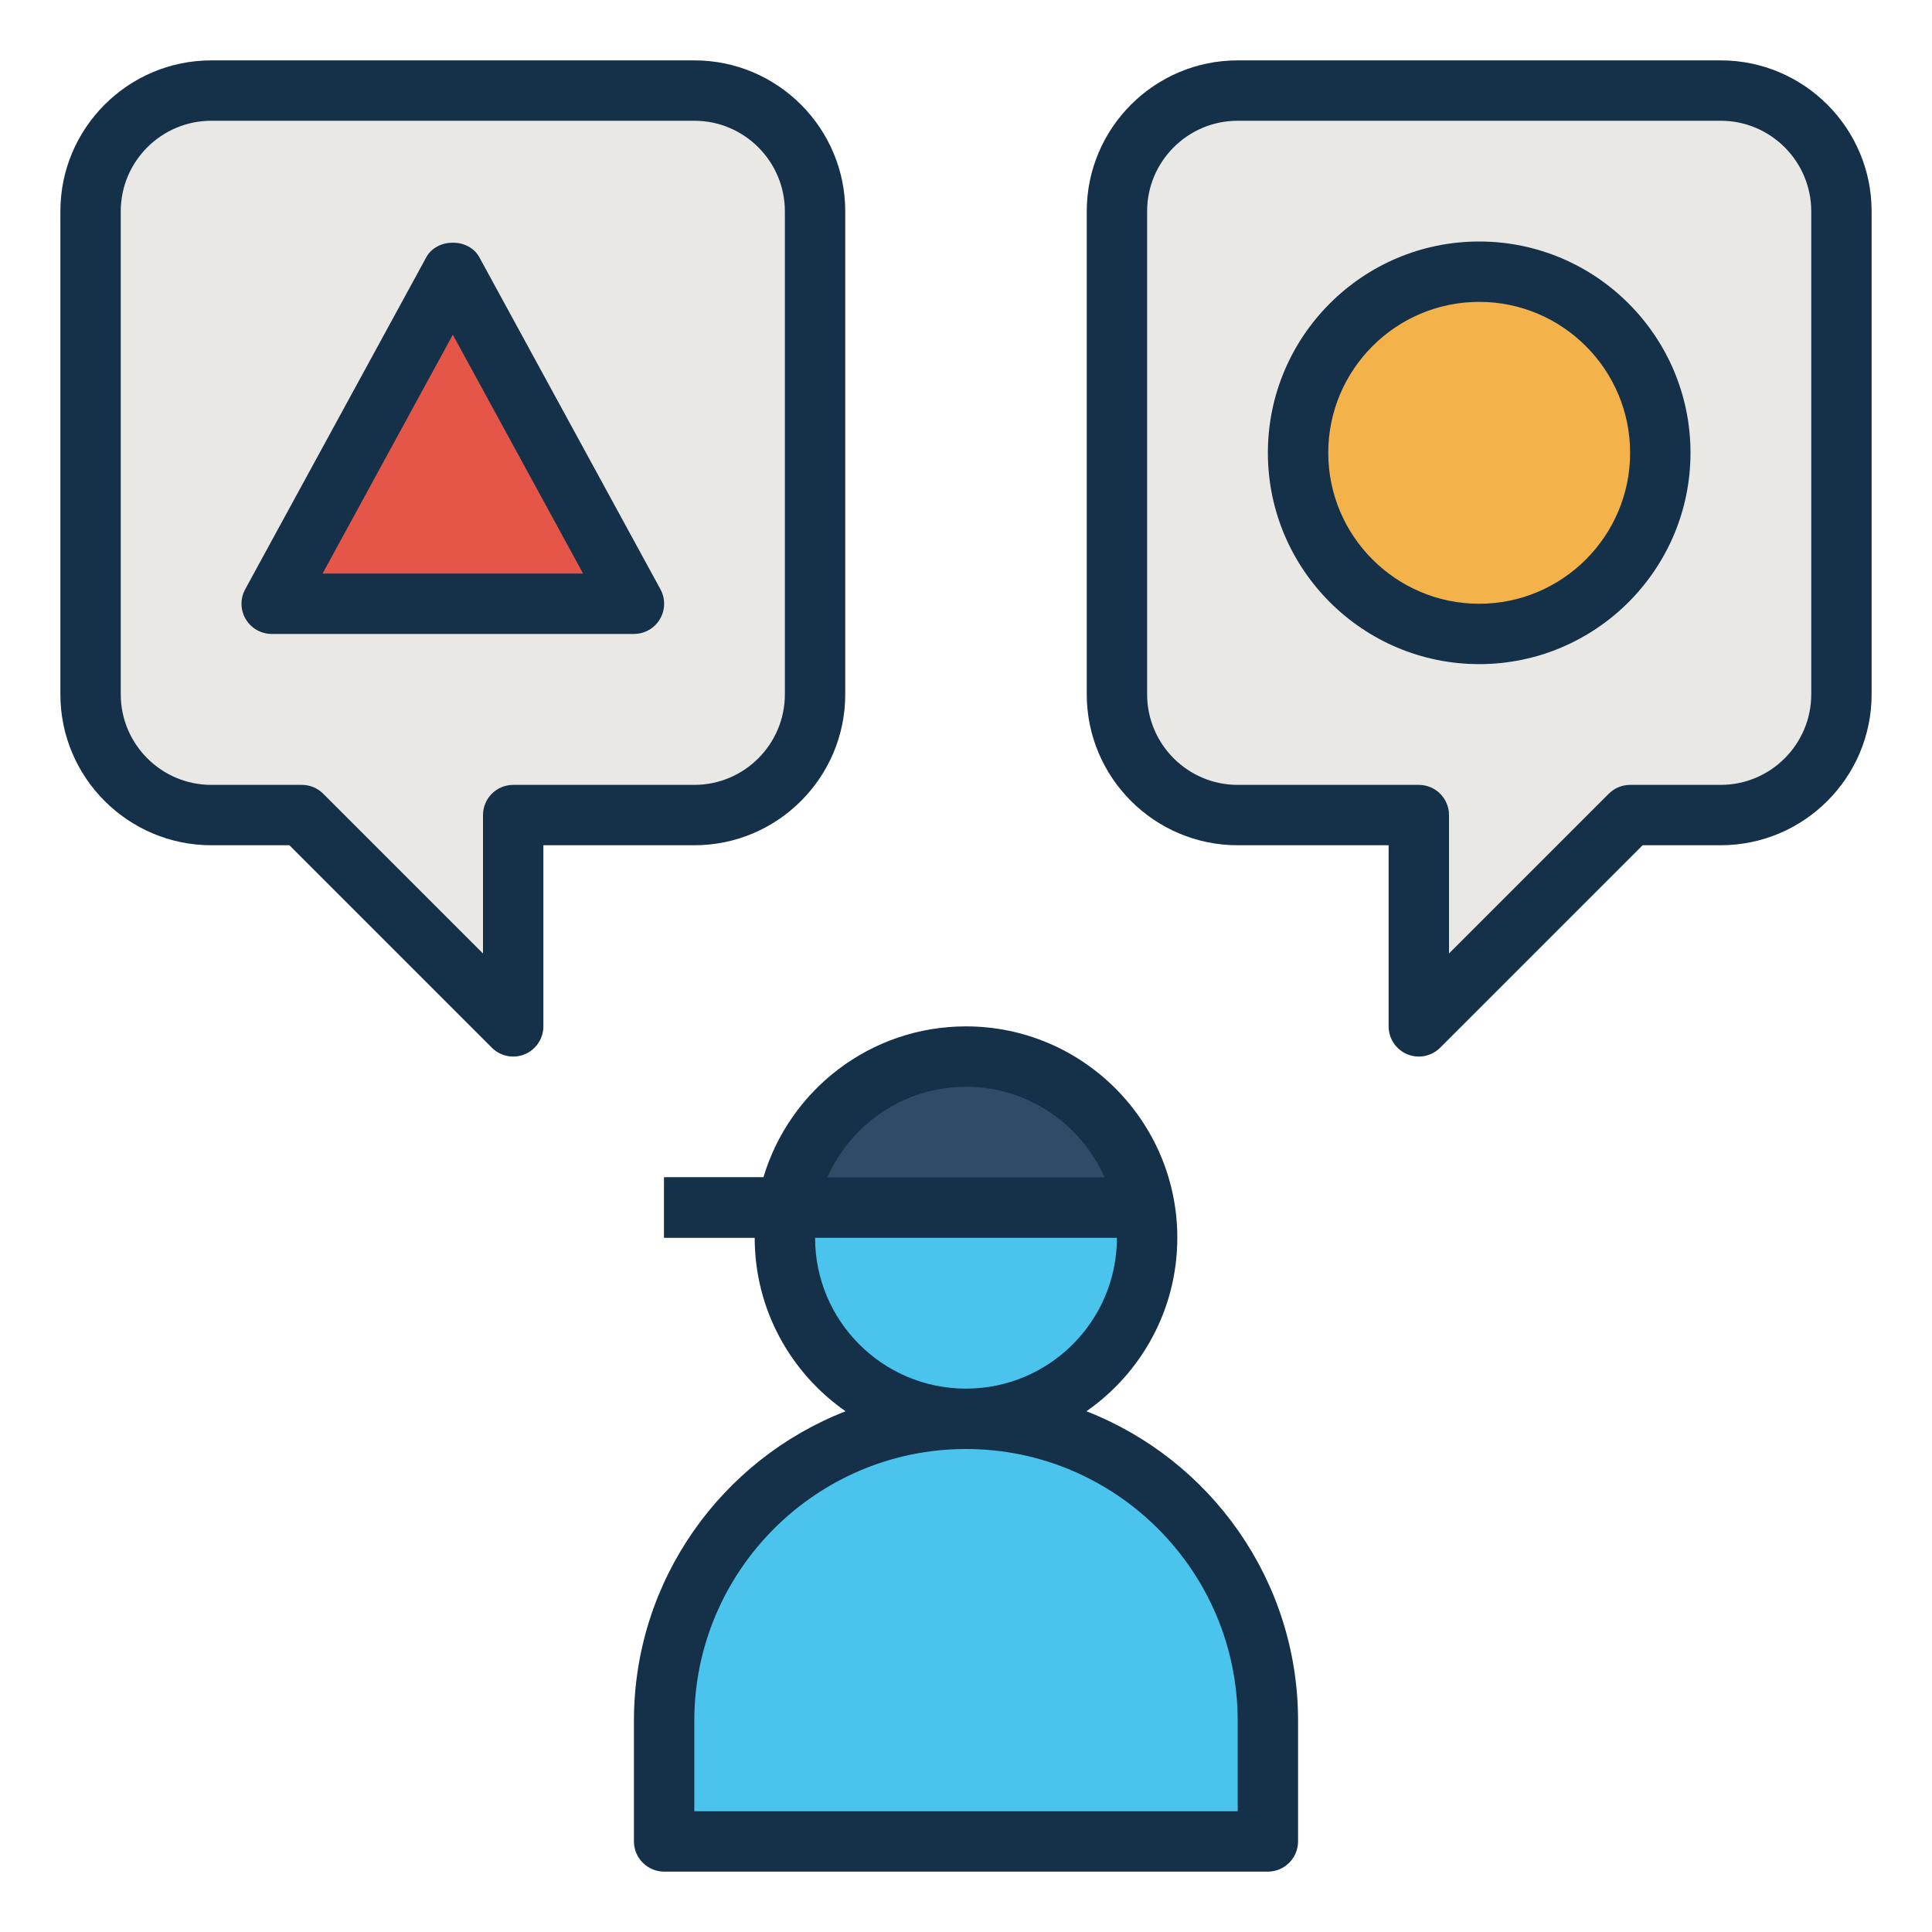
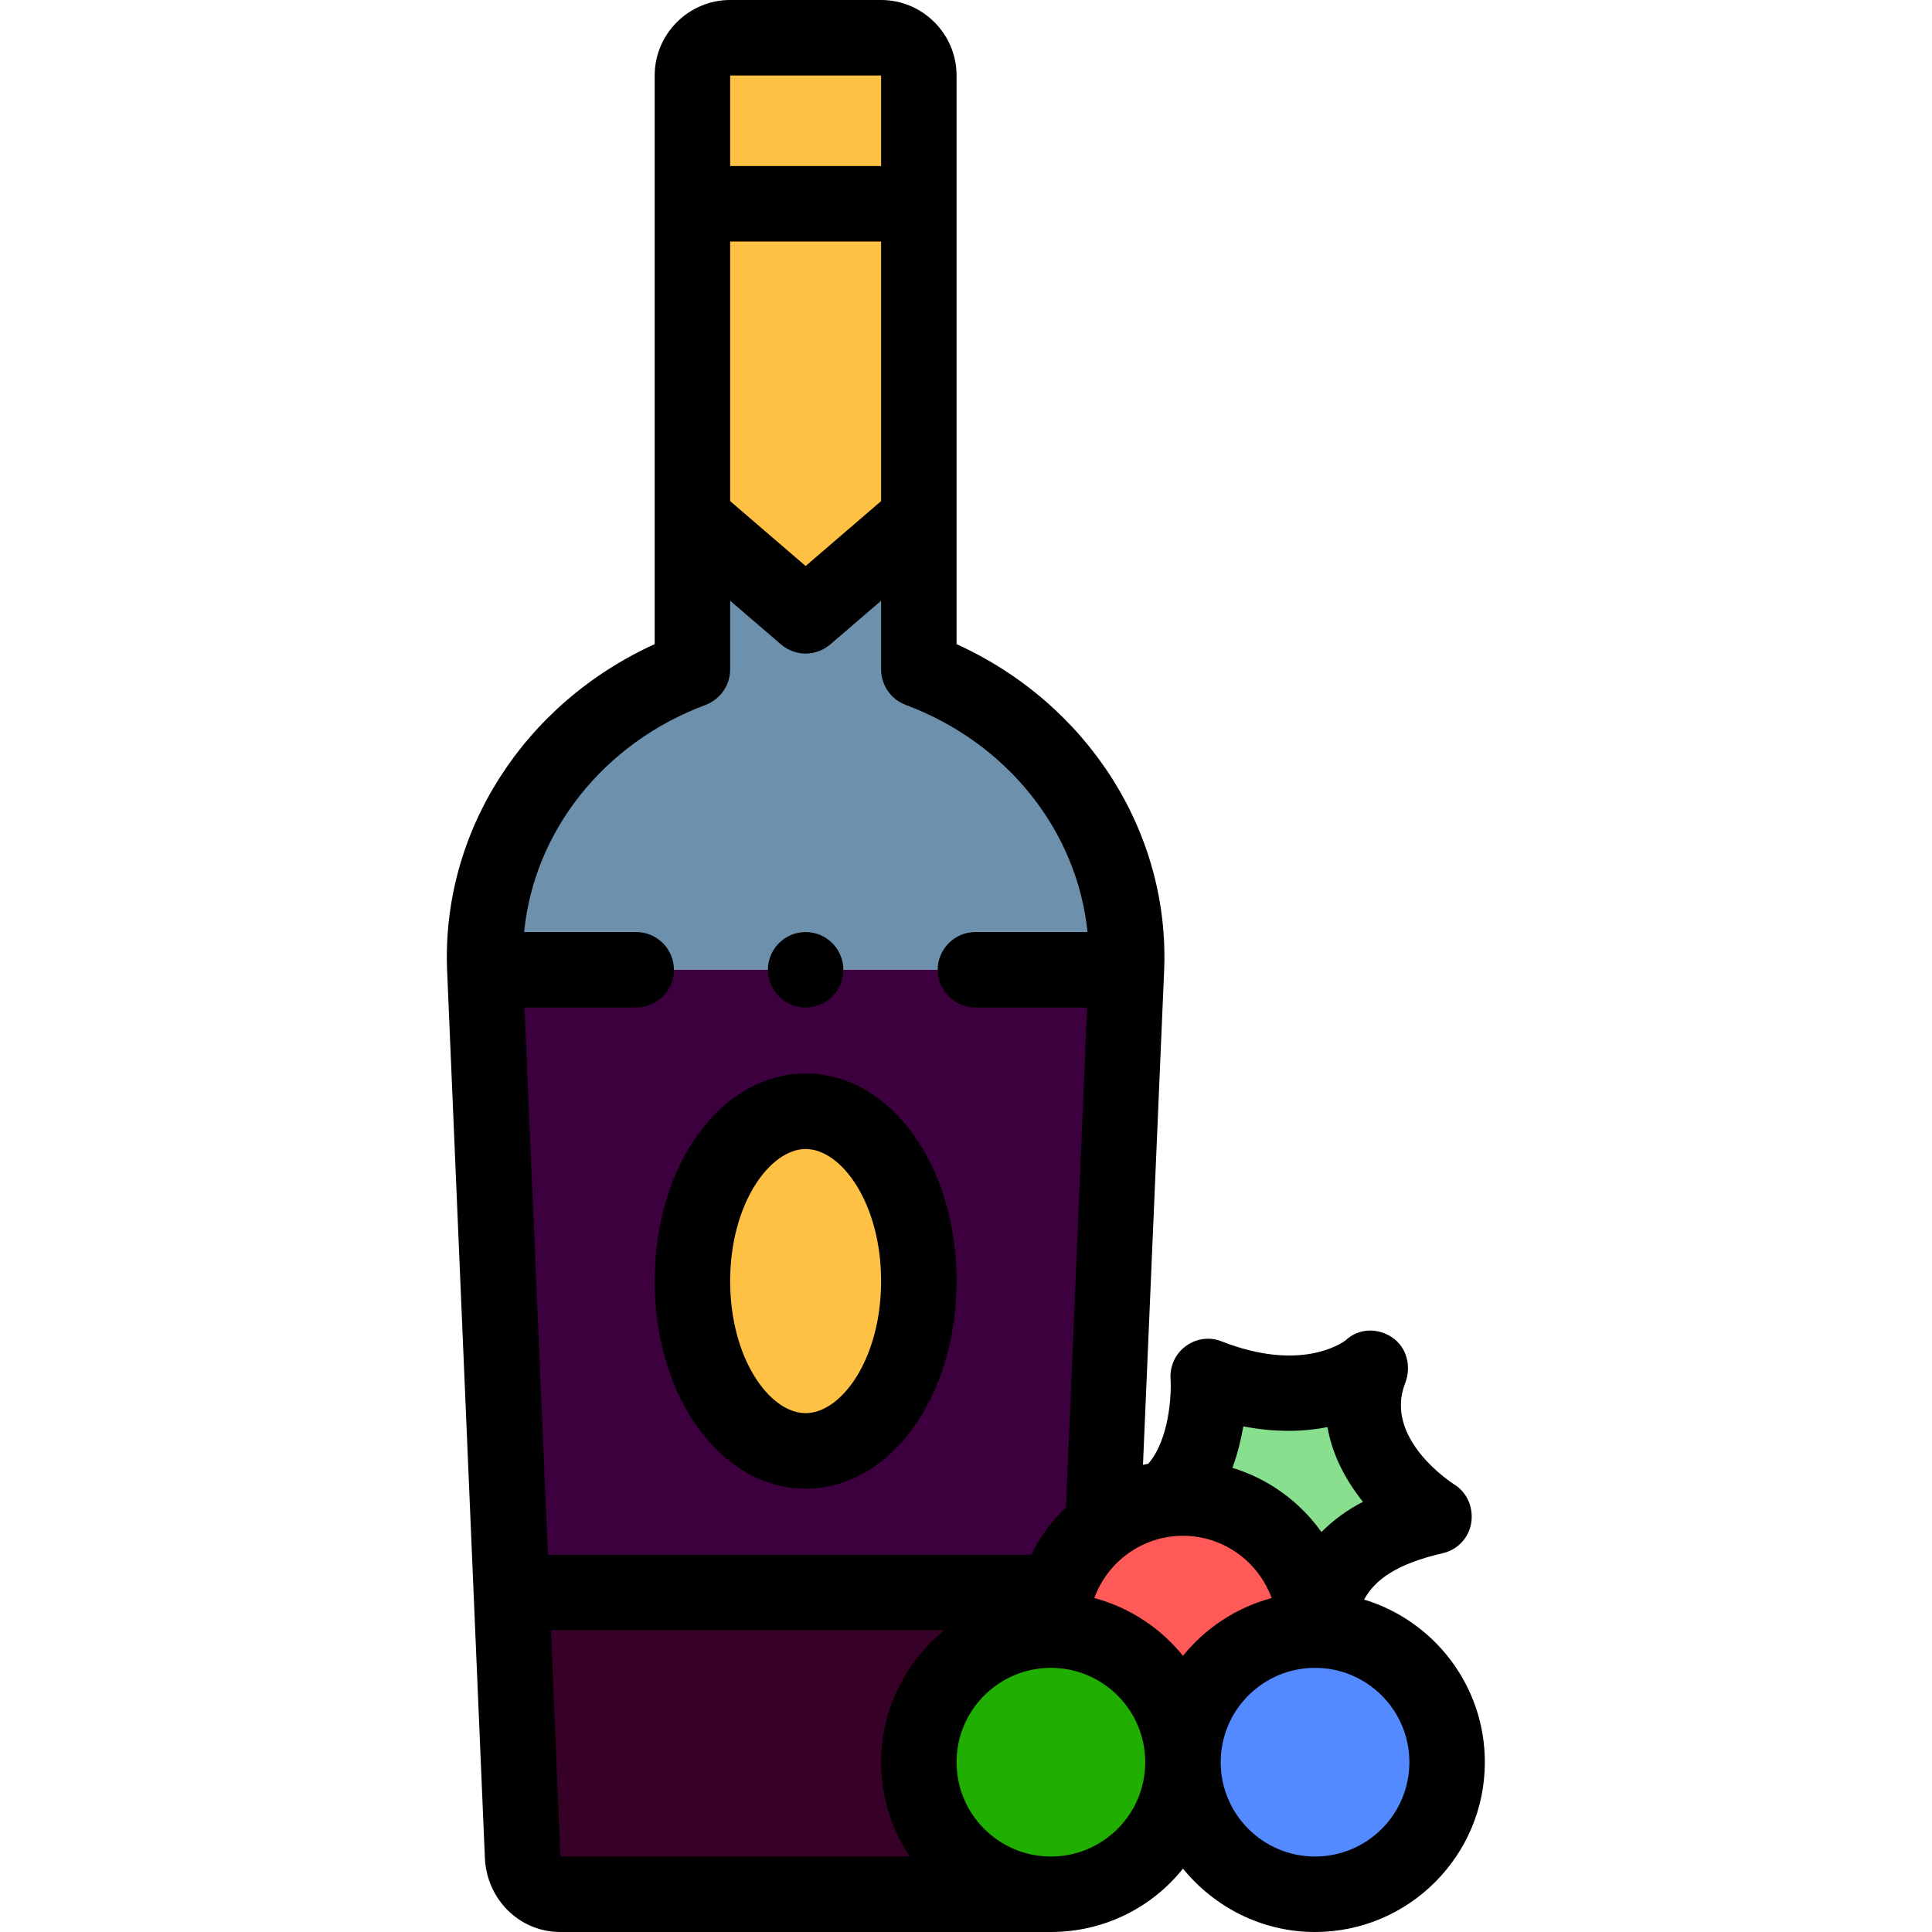
- <svg xmlns="http://www.w3.org/2000/svg" id="OutlineExpandedColored" enable-background="new 0 0 64 64" height="512" viewBox="0 0 64 64" width="512">
-   <path d="m42 61h-20v-4c0-5.523 4.477-10 10-10 5.523 0 10 4.477 10 10z" fill="#4ac3ed" />
-   <path d="m26.09 40c-.055.326-.09.659-.09 1 0 3.314 2.686 6 6 6s6-2.686 6-6c0-.341-.035-.674-.09-1z" fill="#4ac3ed" />
-   <path d="m3 7v16c0 2.209 1.791 4 4 4h3l7 7v-7h6c2.209 0 4-1.791 4-4v-16c0-2.209-1.791-4-4-4h-16c-2.209 0-4 1.791-4 4z" fill="#eae8e5" />
-   <path d="m61 7v16c0 2.209-1.791 4-4 4h-3l-7 7v-7h-6c-2.209 0-4-1.791-4-4v-16c0-2.209 1.791-4 4-4h16c2.209 0 4 1.791 4 4z" fill="#eae8e5" />
-   <path d="m9 20 6-11 6 11z" fill="#e55648" />
-   <circle cx="49" cy="15" fill="#f4b34a" r="6" />
-   <path d="m32 35c-2.611 0-4.827 1.671-5.651 4h-4.349v2h16c0-3.314-2.686-6-6-6z" fill="#304b68" />
-   <g fill="#153049">
-     <path d="m35.99 46.75c1.82-1.27 3.01-3.37 3.01-5.75 0-3.86-3.14-7-7-7-3.17 0-5.85 2.11-6.71 5h-3.29v2h3c0 2.38 1.19 4.48 3.01 5.75-4.1 1.6-7.01 5.59-7.01 10.25v4c0 .55.45 1 1 1h20c.55 0 1-.45 1-1v-4c0-4.66-2.91-8.65-7.01-10.25zm-3.99-10.75c2.05 0 3.81 1.24 4.59 3h-9.18c.78-1.76 2.54-3 4.59-3zm-5 5h10c0 2.76-2.24 5-5 5s-5-2.24-5-5zm14 19h-18v-3c0-4.96 4.04-9 9-9s9 4.04 9 9z" />
-     <path d="m17 35c-.26 0-.516-.102-.707-.293l-6.707-6.707h-2.586c-2.757 0-5-2.243-5-5v-16c0-2.757 2.243-5 5-5h16c2.757 0 5 2.243 5 5v16c0 2.757-2.243 5-5 5h-5v6c0 .404-.244.769-.617.924-.124.051-.254.076-.383.076zm-10-31c-1.654 0-3 1.346-3 3v16c0 1.654 1.346 3 3 3h3c.265 0 .52.105.707.293l5.293 5.293v-4.586c0-.552.448-1 1-1h6c1.654 0 3-1.346 3-3v-16c0-1.654-1.346-3-3-3z" />
-     <path d="m47 35c-.129 0-.259-.025-.383-.076-.373-.155-.617-.52-.617-.924v-6h-5c-2.757 0-5-2.243-5-5v-16c0-2.757 2.243-5 5-5h16c2.757 0 5 2.243 5 5v16c0 2.757-2.243 5-5 5h-2.586l-6.707 6.707c-.191.191-.447.293-.707.293zm-6-31c-1.654 0-3 1.346-3 3v16c0 1.654 1.346 3 3 3h6c.552 0 1 .448 1 1v4.586l5.293-5.293c.187-.188.442-.293.707-.293h3c1.654 0 3-1.346 3-3v-16c0-1.654-1.346-3-3-3z" />
-     <path d="m21 21h-12c-.353 0-.68-.186-.86-.49-.18-.303-.187-.679-.018-.989l6-11c.351-.643 1.405-.643 1.756 0l6 11c.169.31.162.686-.018.989-.18.304-.507.49-.86.49zm-10.315-2h8.631l-4.316-7.912z" />
-     <path d="m49 22c-3.86 0-7-3.14-7-7s3.14-7 7-7 7 3.14 7 7-3.14 7-7 7zm0-12c-2.757 0-5 2.243-5 5s2.243 5 5 5 5-2.243 5-5-2.243-5-5-5z" />
+ <svg xmlns="http://www.w3.org/2000/svg" version="1.1" id="Layer_1" x="0px" y="0px" viewBox="-255 129 512 512" style="enable-background:new -255 129 512 512;" xml:space="preserve">
+   <style type="text/css">
+ 	.st0{fill:#FFC144;}
+ 	.st1{fill:#6D91AC;}
+ 	.st2{fill:#3D003E;}
+ 	.st3{fill:#370027;}
+ 	.st4{fill:#20AE00;}
+ 	.st5{fill:#FF5A58;}
+ 	.st6{fill:#538AFF;}
+ 	.st7{fill:#88DF8E;}
+ </style>
+   <g>
+     <g>
+       <path class="st0" d="M-71.5,183h60v-34c0-5.5-4.5-10-10-10h-40c-5.5,0-10,4.5-10,10L-71.5,183L-71.5,183z" />
+       <path class="st0" d="M-11.5,183h-60v83.4l30,25.8l30-25.8V183z" />
+       <path class="st1" d="M-41.5,292.2l-30-25.8v40c-32.6,12.1-56.5,43.3-55,79.6h170c1.5-36.3-22.4-67.4-55-79.6v-40L-41.5,292.2z" />
+       <path class="st2" d="M43.5,386h-170l7,165h156L43.5,386z M-41.5,423.5c16.6,0,30,20.1,30,45s-13.4,45-30,45s-30-20.1-30-45    C-71.5,443.6-58,423.5-41.5,423.5z" />
+       <ellipse class="st0" cx="-41.5" cy="468.5" rx="30" ry="45" />
+       <path class="st3" d="M36.5,551h-156l3,70c0.2,5.5,4.5,10,10,10h130c5.5,0,9.8-4.5,10-10L36.5,551z" />
+       <ellipse class="st4" cx="23.5" cy="596" rx="35" ry="35" />
+       <path class="st5" d="M23.5,561c19.3,0,35,15.7,35,35c0-19.3,15.7-35,35-35c0-19.3-15.7-35-35-35c-1.5,0-3,0.1-4.4,0.3    C36.9,528.5,23.5,543.2,23.5,561z" />
+       <ellipse transform="matrix(-1.999996e-003 -1 1 -1.999996e-003 -501.8341 690.7984)" class="st6" cx="93.8" cy="595.8" rx="35" ry="35" />
+       <path class="st7" d="M58.5,526c19.3,0,35,15.7,35,35c2.8-15.3,9.5-25,31.6-30.2c0,0-26-16.3-16.9-39.1c0,0-15,13-43,2    c0,0,1.5,22.2-11.1,32.5C55.5,526.1,57,526,58.5,526L58.5,526z" />
+     </g>
+     <g>
+       <path d="M-41.5,523.5c22.4,0,40-24.2,40-55s-17.6-55-40-55s-40,24.2-40,55S-63.9,523.5-41.5,523.5z M-41.5,433.5    c9.5,0,20,14.4,20,35s-10.5,35-20,35s-20-14.4-20-35S-50.9,433.5-41.5,433.5z" />
+       <path d="M106.5,552.9c2.8-5.1,8.3-9.4,20.9-12.3c3.9-0.9,6.9-4.1,7.5-8.1s-1.1-8-4.5-10.1c-0.8-0.5-18.8-12.2-13-26.9    c1.7-4.4,0.4-9.5-3.5-12.1c-3.9-2.6-8.9-2.4-12.3,0.8c-1.2,0.9-12.1,8.4-32.8,0.3c-3.2-1.3-6.8-0.8-9.5,1.2    c-2.8,2-4.3,5.3-4.1,8.7c0.3,4.4-0.4,16.2-5.9,22.5c-0.5,0.1-1,0.2-1.4,0.3l5.6-130.8c1.6-36.9-20.3-70.9-55-86.7V149    c0-11-9-20-20-20h-40c-11,0-20,9-20,20v150.7c-34.7,15.8-56.6,49.8-55,86.7l10,235c0.5,11,9.2,19.6,20,19.6h130    c14.1,0,26.8-6.5,35-16.8c8.3,10.2,20.9,16.8,35,16.8c24.8,0,45-20.2,45-45C138.5,575.7,125,558.5,106.5,552.9L106.5,552.9z     M58.5,567.8c-5.9-7.3-14.1-12.8-23.5-15.3c3.5-9.6,12.7-16.5,23.5-16.5c10.8,0,20,6.9,23.5,16.5C72.7,555,64.5,560.4,58.5,567.8    L58.5,567.8z M96.8,507.2c1.3,7.6,5,14.3,9.4,19.8c-4.3,2.2-7.9,4.9-11,8c-5.7-8-14-14.1-23.6-17c1.4-3.8,2.3-7.6,2.9-11    C83.3,508.7,90.7,508.4,96.8,507.2z M-61.5,193h40v68.8l-20,17.2l-20-17.2L-61.5,193z M-21.5,149v24h-40v-24L-21.5,149z     M-68,315.8c3.9-1.5,6.5-5.2,6.5-9.4v-18.2l13.5,11.6c1.9,1.6,4.2,2.4,6.5,2.4s4.6-0.8,6.5-2.4l13.5-11.6v18.2    c0,4.2,2.6,7.9,6.5,9.4c27.1,10.1,45.5,33.6,48.2,60.2H3.5c-5.5,0-10,4.5-10,10s4.5,10,10,10h29.6l-5.6,132.5    c-3.8,3.6-6.9,7.8-9.2,12.5h-128.1l-6.2-145h29.6c5.5,0,10-4.5,10-10s-4.5-10-10-10h-29.7C-113.5,349.4-95.1,325.9-68,315.8    L-68,315.8z M-106.5,620.6L-109,561H-4.7c-10.2,8.3-16.8,20.9-16.8,35c0,9.2,2.8,17.8,7.6,25h-92.5    C-106.4,620.9-106.5,620.8-106.5,620.6L-106.5,620.6z M23.5,621c-13.8,0-25-11.2-25-25c0-13.8,11.2-25,25-25c13.8,0,25,11.2,25,25    C48.5,609.8,37.3,621,23.5,621z M93.5,621c-13.8,0-25-11.2-25-25c0-13.8,11.2-25,25-25s25,11.2,25,25    C118.5,609.8,107.3,621,93.5,621z" />
+       <path d="M-41.5,396c5.5,0,10-4.5,10-10s-4.5-10-10-10h0c-5.5,0-10,4.5-10,10S-47,396-41.5,396z" />
+     </g>
  </g>
</svg>
